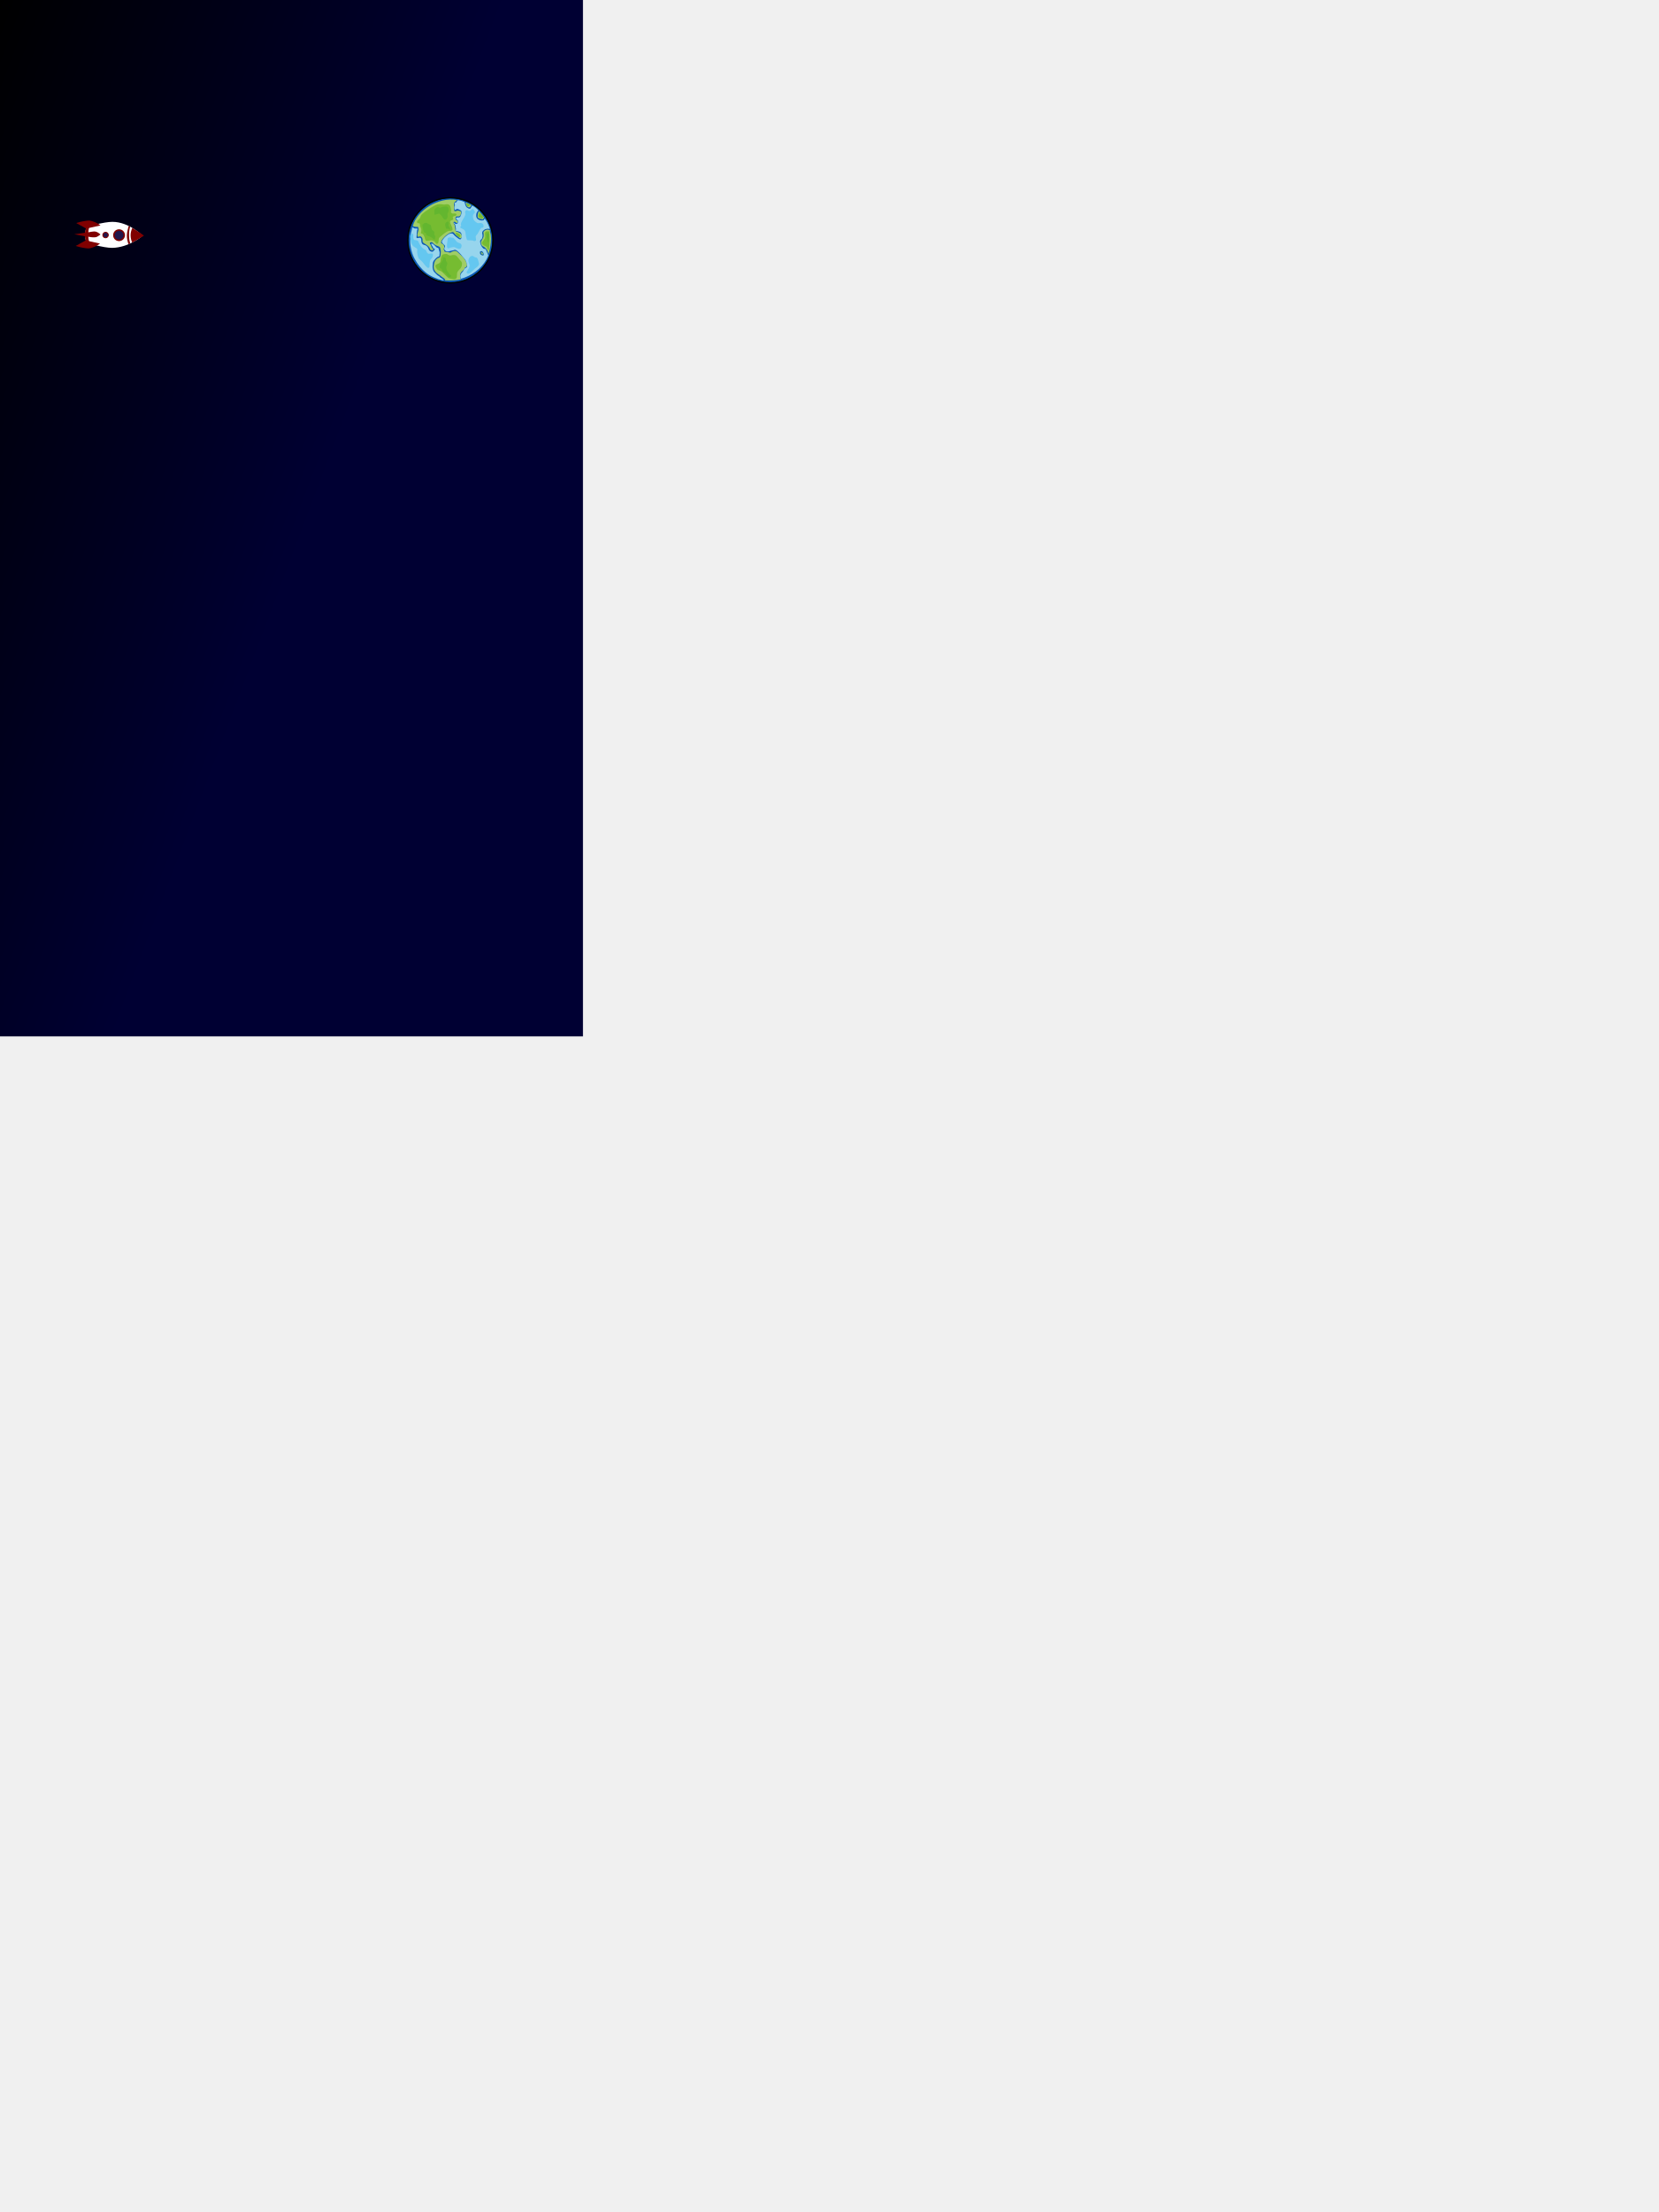
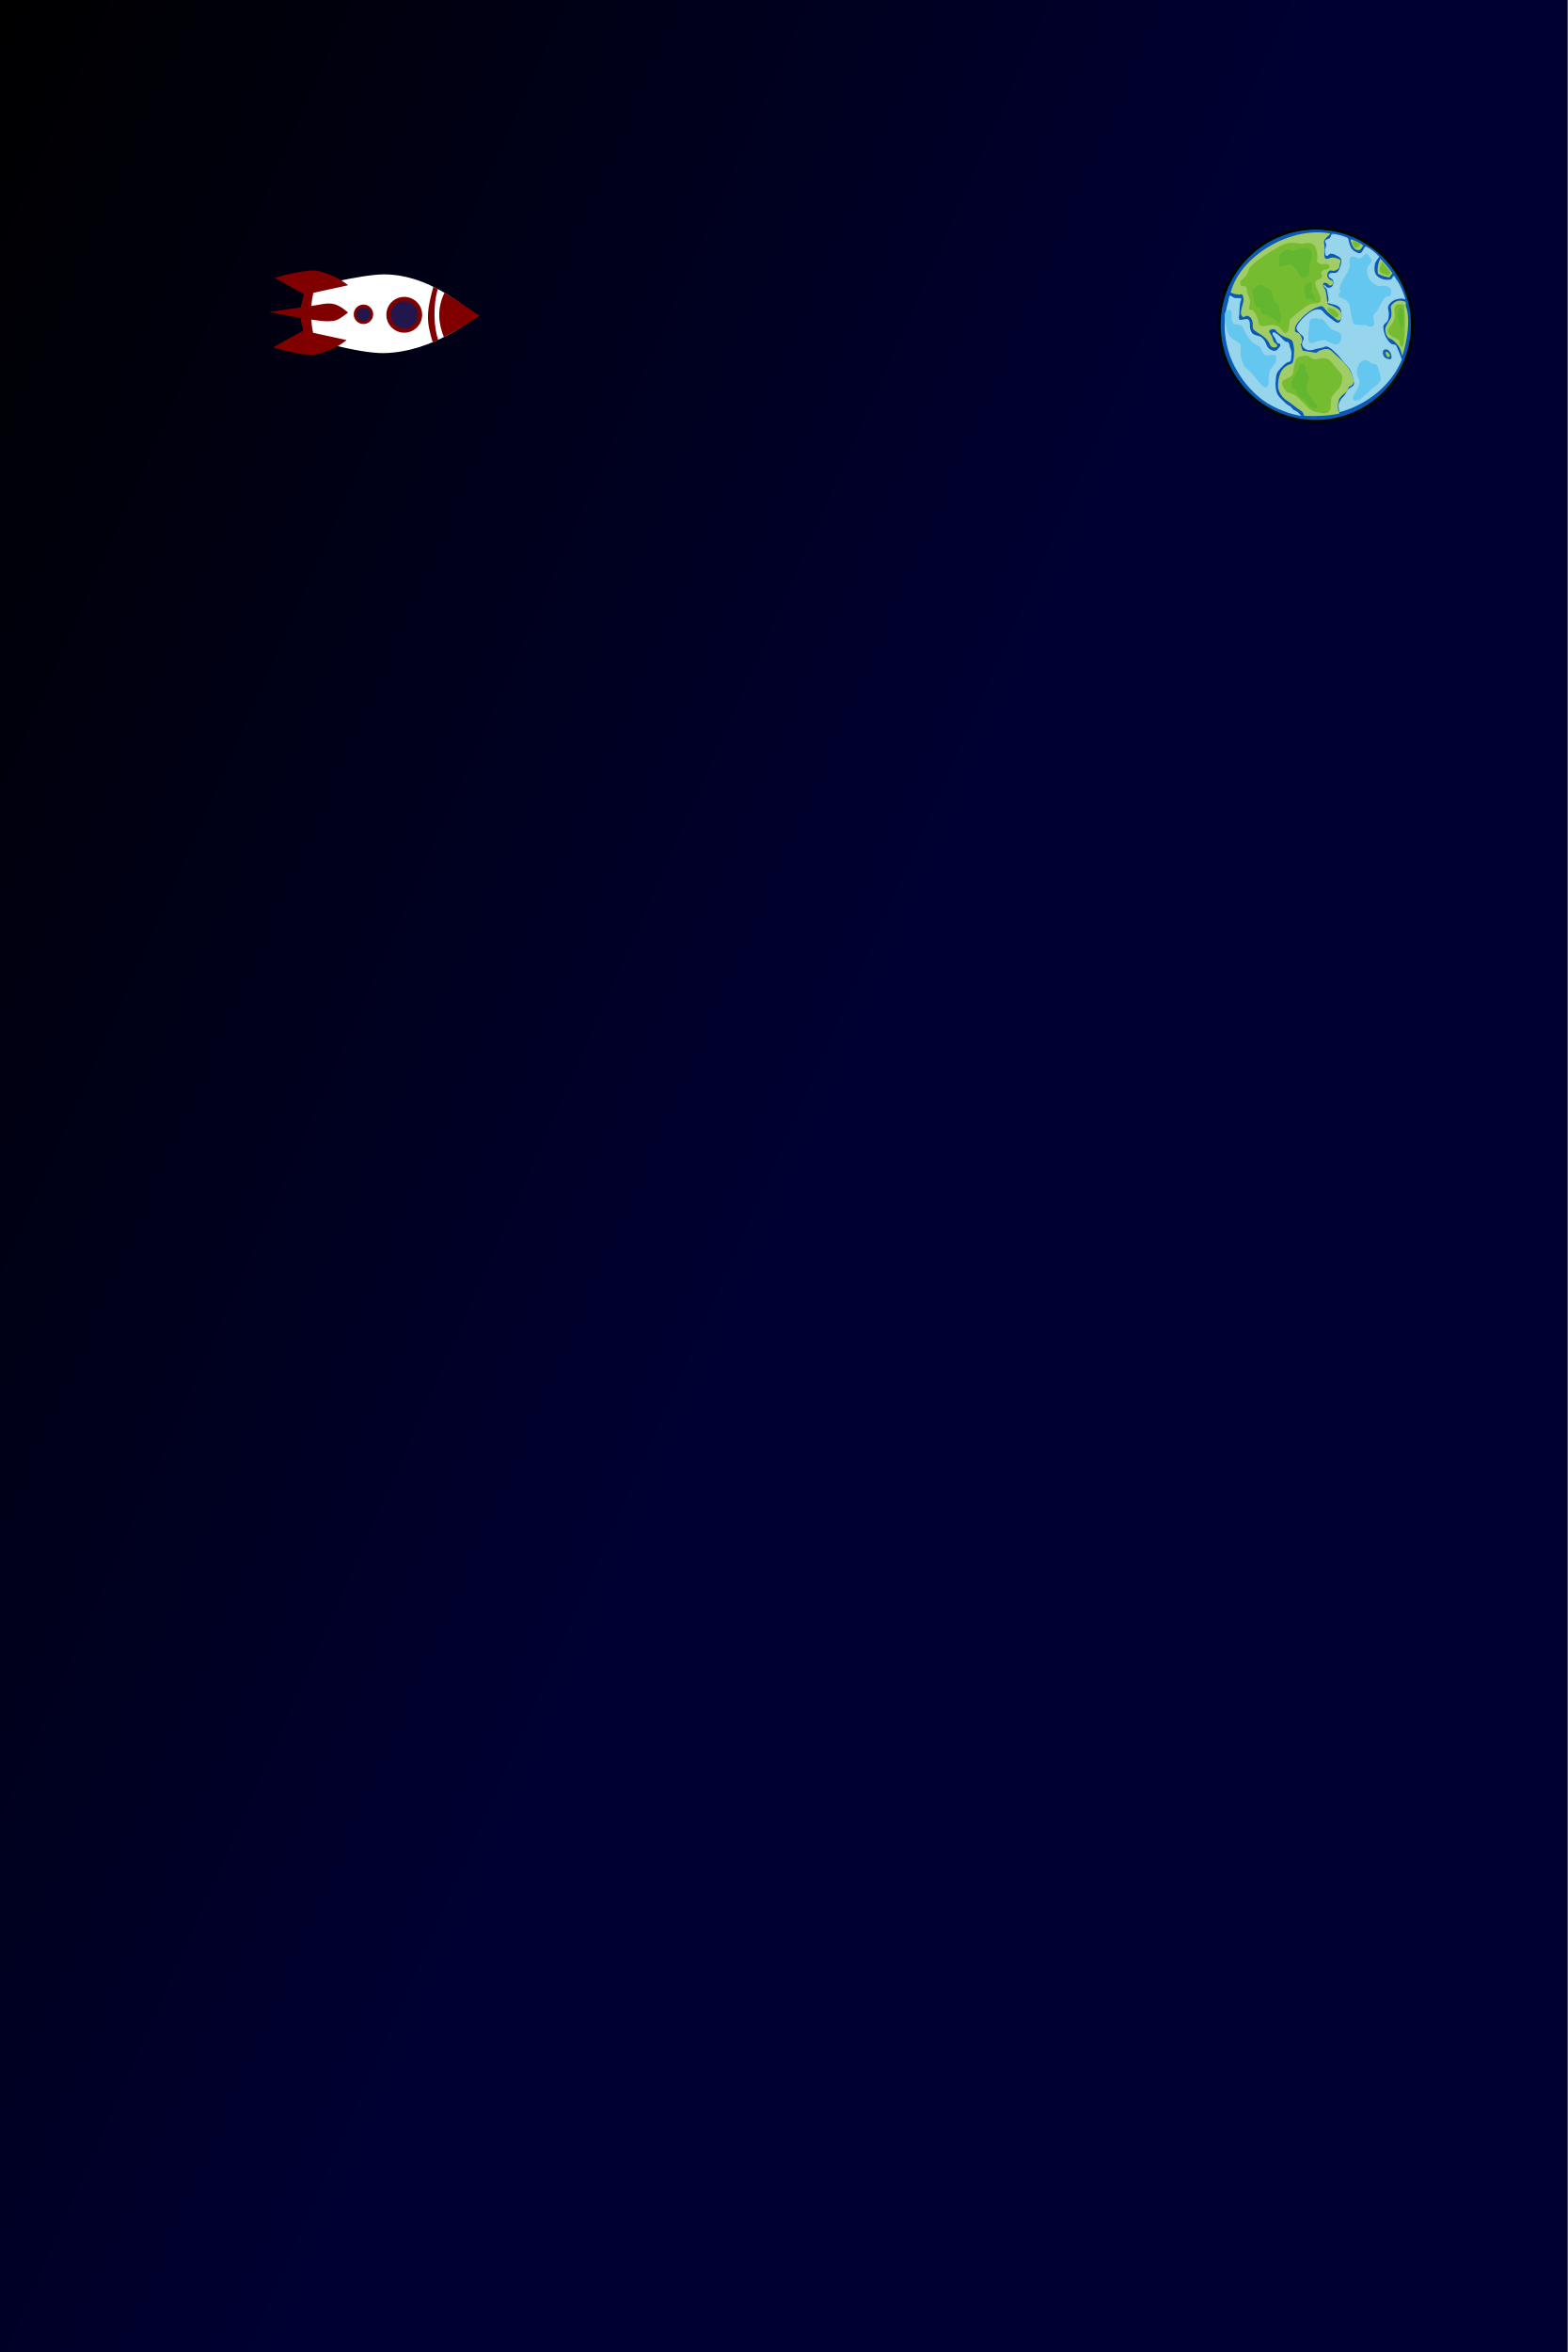
- <svg xmlns="http://www.w3.org/2000/svg" version="1.1" viewBox="0 0 1024 1366" preserveAspectRatio="xMidYMid slice">
+ <svg xmlns="http://www.w3.org/2000/svg" version="1.1" viewBox="0 0 320 480" preserveAspectRatio="xMidYMid slice">
  <style media="screen">
        body{
        margin: 0;
        }

        .luna{
        fill: #90A4AE;
        }
        .planeta{
        fill: #000033;
        }
        .ciluetas{
        fill: none;
        stroke: #90A4AE;
        stroke-width: 4;
        opacity:.3;
        }
        .nave{
-         transform: scale(0.3) translate(300px,450px) rotate(90deg);
+         transform: scale(0.3) translate(330px,180px) rotate(90deg);
        }
        .tierra{
-         transform: scale(0.2) translate(1250px,600px);
+         transform: scale(0.15) translate(1650px,300px);
        }

-         @media screen and (max-width: 500px){
-         .tierra{
-         transform: scale(0.2) translate(1250px,350px);
-         }
-             .nave{
-             transform: scale(0.3) translate(300px,270px) rotate(90deg);
-             }
-         }

-         @media screen and (max-width: 330px){
-         .tierra{
-         transform: scale(0.2) translate(1250px,370px);
-         }
-         .nave{
-         transform: scale(0.3) translate(300px,290px) rotate(90deg);
-         }
-         }
+ 
    </style>
  <defs>
    <linearGradient id="grad1" x1="0%" y1="0%" x2="60%" y2="40%">
      <stop offset="0%" style="stop-color:rgb(0,0,0); stop-opacity:1" />
      <stop offset="100%" style="stop-color:rgb(0,0,51); stop-opacity:1" />
    </linearGradient>
  </defs>
-   <rect class="principal" width="360" height="640" fill="url(#grad1)" />
+   <rect class="principal" width="320" height="480" fill="url(#grad1)" />
  <g class="nave">
    <defs>
      <linearGradient id="grad2" x1="0%" y1="65%" x2="0%" y2="100%">
        <stop offset="0%" style="stop-color:blue; stop-opacity:1" />
        <stop offset="50%" style="stop-color:yellow; stop-opacity:1" />
        <stop offset="100%" style="stop-color:orange; stop-opacity:1" />
      </linearGradient>
    </defs>
    <ellipse cx="32.5" cy="100" rx="15" ry="20" stroke="red" stroke-width="3" fill="url(#grad2)">
      <animate attributeName="ry" values="20;70;20" begin="0" dur="5s" repeatCount="indefinite" />
    </ellipse>
    <path d="m60.21 68.94 c0.268 17.693-10.503 52.991-10.503 52.991s-11.757 3.51-16.409 3.51c-4.743-1e-5 -17.012-3.877-17.012-3.877s-9.632-36.475-9.632-52.892c0-34.31 28.518-62.124 28.518-62.124 1.033 0.148 24.529 28.855 25.037 62.392z" fill="#fff" />
    <circle cx="34.14" cy="54.94" r="10.68" fill="#22174c" stroke="#800000" stroke-width="3" />
    <circle cx="33.81" cy="82.7" r="5.616" fill="#22174c" stroke="#800000" stroke-width="2" />
    <path d="m49.33 27.96 c-9.056 3.68-19.141 4.941-30.224-0.41 5.11-8.459 10.537-15.967 15.81-23.938 5.097 7.999 10.189 16 14.414 24.347z" fill="#800000" />
    <path d="m16.58 32.11 c11.971 3.506 26.668 2.589 34.634-0.268l1.614 3.749c-6.258 1.885-12.336 3.521-18.934 3.196-6.382-0.314-12.059-1.837-18.87-3.654z" fill="#800000" />
    <path d="m14.82 115.67 c13.478 3.806 23.341 3.462 36.819 0.134l-1.934 6.13c-12.019 4.411-19.099 5.301-33.421-0.367z" fill="#800000" />
    <path d="m20.47 122.64 -6.438-29.538s-2.529 3.323-3.598 5.112c-1.158 1.939-2.143 3.982-3.03 6.059-0.737 1.726-1.356 3.504-1.893 5.302-0.614 2.053-1.355 4.111-1.515 6.248-0.212 2.844 0.36 5.697 0.757 8.521 0.51 3.628 1.232 7.229 2.083 10.793 0.641 2.682 2.272 7.953 2.272 7.953z" fill="#800000" />
    <path d="m44.92 123.7 6.438-29.538s2.529 3.323 3.598 5.112c1.158 1.939 2.143 3.982 3.03 6.059 0.737 1.726 1.356 3.504 1.893 5.302 0.614 2.053 1.355 4.111 1.515 6.248 0.212 2.844-0.36 5.697-0.757 8.521-0.51 3.628-1.232 7.229-2.083 10.793-0.641 2.682-2.272 7.953-2.272 7.953z" fill="#800000" />
    <path d="m32.22 147.13 s4.76-23.372 6.025-35.213c0.218-2.043 0.393-4.108 0.268-6.159-0.099-1.626-0.21-3.303-0.803-4.82-1.127-2.882-5.088-7.766-5.088-7.766s-2.489 2.92-3.481 4.552c-0.871 1.433-1.675 2.942-2.142 4.552-0.401 1.382-0.548 2.845-0.536 4.284 0.028 3.156 0.894 6.248 1.339 9.372 1.479 10.398 4.418 31.196 4.418 31.196z" fill="#800000" />
  </g>
  <g class="tierra">
    <circle cx="140.6" cy="142.26" r="128.24" fill="#0b59b6" stroke="#0b59b6" stroke-width="4" />
    <circle cx="140.6" cy="141.88" r="131.45" fill="none" stroke="#000600" stroke-width="4" />
    <g>
      <path d="m24.775 97.84c12.567-48.44 79.357-90.062 134.96-80.265 2.343 0.413-3.292 3.67-4.756 5.648-1.194 1.613-2.809 3.101-3.27 5.054-0.412 1.747 0.421 3.565 0.595 5.351 0.115 1.188 0.264 2.375 0.297 3.567 0.099 3.567-0.9 7.185-0.297 10.702 0.233 1.36 0.293 3.171 1.486 3.865 2.859 1.662 6.506-1.627 9.81-1.486 2.545 0.108 5.074 0.82 7.432 1.784 1.07 0.437 2.476 0.74 2.973 1.784 0.903 1.898-0.488 4.18-0.892 6.243-0.314 1.604-0.202 3.454-1.189 4.756-1.447 1.91-3.926 2.952-6.243 3.567-2.107 0.56-4.686-1.146-6.54 0-1.885 1.165-2.922 3.73-2.973 5.946-0.044 1.951 1.065 3.907 2.378 5.351 1.224 1.345 3.838 1.105 4.756 2.675 0.8 1.369 0.955 3.491 0 4.756-0.869 1.152-2.765 1.551-4.162 1.189-0.95-0.246-1.266-1.535-2.081-2.081-1.07-0.717-2.289-1.324-3.567-1.486-0.695-0.088-1.565-0.177-2.081 0.297-0.974 0.894-1.077 2.555-0.892 3.865 0.285 2.02 2.261 3.439 2.973 5.351 0.847 2.277 1.067 4.742 1.486 7.135 0.484 2.761 0.864 5.54 1.189 8.324 0.127 1.087-0.328 2.372 0.297 3.27 1.442 2.074 4.578 2.141 6.837 3.27 2.3 1.149 4.732 2.092 6.837 3.567 1.321 0.926 2.65 1.943 3.567 3.27 1.214 1.756 2.183 3.82 2.378 5.946 0.139 1.51-0.048 3.2-0.892 4.459-0.795 1.187-2.138 2.378-3.567 2.378-2.501 0-4.236-2.669-6.243-4.162-2.993-2.227-5.937-4.544-8.621-7.135-1.717-1.657-3.119-3.615-4.756-5.351-0.769-0.816-1.304-2.057-2.378-2.378-2.811-0.841-5.867 0.77-8.621 1.784-3.288 1.211-6.327 3.072-9.216 5.054-3.421 2.347-6.601 5.071-9.513 8.027-2.965 3.01-5.785 6.228-8.027 9.81-0.753 1.203-1.516 2.471-1.784 3.865-0.356 1.851-0.717 4.059 0.297 5.648 1.026 1.607 3.648 1.388 5.054 2.675 1.479 1.355 2.622 3.155 3.27 5.054 0.77 2.259 1.088 4.8 0.595 7.135-0.257 1.215-2.508 2.262-1.784 3.27 1.607 2.235 1.684 7.757 3.567 8.027 4.13 0.59 11.14 1.923 16.945 2.675 1.804 0.234 3.041-2.071 4.756-2.675 3.979-1.402 8.391-3.1 12.486-2.081 4.116 1.024 6.861 5 10.107 7.729 2.684 2.256 5.288 4.618 7.729 7.135 3.473 3.58 7.038 7.151 9.81 11.297 2.094 3.131 3.889 6.525 5.054 10.107 0.932 2.866 2.14 5.976 1.486 8.918-0.417 1.878-1.708 3.633-3.27 4.756-0.586 0.421-1.518 0.144-2.081 0.595-1.939 1.552-2.025 4.594-3.567 6.54-1.569 1.98-3.889 3.241-5.648 5.054-1.714 1.766-3.758 3.398-4.756 5.648-1.785 4.022-1.864 8.681-1.784 13.08 0.042 2.313 3.458 6.385 1.189 6.837-15.682 3.129-30.869 3.634-46.375 2.973-1.817-0.077-1.472-3.393-2.675-4.756-1.876-2.124-4.568-3.356-6.837-5.054-3.285-2.458-6.54-4.955-9.81-7.432s-7.076-4.373-9.81-7.432c-2.843-3.18-5.41-6.886-6.54-10.999-1.234-4.491-0.813-9.386 0-13.972 0.755-4.26 2.091-8.568 4.459-12.188 1.726-2.639 4.286-4.686 6.837-6.54 2.367-1.72 6.468-1.521 7.729-4.162 2.007-4.203 1.634-9.466 2.081-13.972 0.454-4.574-0.57-9.241-1.784-13.675-0.199-0.728-0.374-1.532-0.892-2.081-3.192-3.385-8.482-3.872-12.486-6.243-2.696-1.597-5.368-3.291-7.729-5.351-1.216-1.06-1.818-2.866-3.27-3.567-1.252-0.605-2.813-0.638-4.162-0.297-1.253 0.317-2.904 0.842-3.27 2.081-0.741 2.509 2.255 4.723 3.27 7.135 1.071 2.544 1.607 5.331 2.973 7.729 1.187 2.084 4.906 3.291 4.459 5.648-0.256 1.353-2.197 1.951-3.567 2.081-1.778 0.168-3.701-0.617-5.054-1.784-1.444-1.245-1.641-3.453-2.675-5.054-1.227-1.898-2.567-3.751-4.162-5.351-2.043-2.05-4.464-3.695-6.837-5.351-2.007-1.4-4.296-2.381-6.243-3.865-1.506-1.148-3.325-2.167-4.162-3.865-1.408-2.857-0.049-6.442-0.892-9.513-0.552-2.009-1.255-4.125-2.675-5.648-1.24-1.331-2.954-2.433-4.756-2.675-2.025-0.272-4.357 2.771-5.946 1.486-6.785-5.486 2.636-17.611 0.892-26.16-0.328-1.607-0.662-3.636-2.081-4.459-1.032-0.599-2.378 0.397-3.567 0.297-3.976-0.334-9.022-1.003-11.594-2.973z" fill="#a0cd65" />
      <path d="m21.871 108.01c-1.843 7.051-3.67 14.159-4.459 21.404-0.923 8.472-1.209 17.092-0.297 25.566 1.088 10.11 3.357 20.174 6.837 29.728 3.353 9.202 8.035 17.952 13.377 26.16 5.15 7.912 11.146 15.339 17.837 21.999 5.945 5.917 12.477 11.36 19.62 15.756 9.178 5.647 19.227 9.912 29.43 13.377 5.394 1.832 16.648 3.865 16.648 3.865s-2.959-3.597-4.756-5.054c-2.073-1.68-4.834-2.4-6.837-4.162-0.953-0.838-1.432-2.127-2.378-2.973-1.66-1.484-3.883-2.209-5.648-3.567-1.5-1.155-2.799-2.551-4.162-3.865-1.816-1.75-3.726-3.422-5.351-5.351-1.328-1.577-2.721-3.173-3.567-5.054-1.42-3.156-2.041-6.663-2.378-10.107-0.271-2.763 0.026-5.561 0.297-8.324 0.304-3.097 0.288-6.344 1.486-9.216 1.229-2.945 3.502-5.368 5.648-7.729 2.407-2.649 5.012-5.204 8.027-7.135 1.457-0.933 3.677-0.728 4.756-2.081 1.321-1.656 0.935-4.14 1.189-6.243 0.226-1.872 0.515-3.776 0.297-5.648-0.286-2.461-1.282-4.79-2.081-7.135-0.789-2.317-0.733-5.348-2.675-6.837-0.712-0.546-1.857 0.07-2.675-0.297-3.649-1.637-5.829-5.486-8.918-8.027-1.531-1.259-2.981-2.686-4.756-3.567-1.292-0.642-3.186-2.251-4.162-1.189-2.08 2.263 2.007 5.819 3.27 8.621 0.874 1.94 1.476 4.137 2.973 5.648 1.03 1.039 3.423 0.686 3.865 2.081 0.602 1.901-1.389 3.827-2.675 5.351-1.189 1.409-2.633 3.022-4.459 3.27-3.046 0.414-6.296-1.259-8.621-3.27-3.087-2.67-3.488-7.444-5.946-10.702-1.435-1.902-3.027-3.801-5.054-5.054-2.132-1.318-4.846-1.355-7.135-2.378-1.459-0.652-3.05-1.23-4.162-2.378-1.326-1.369-2.021-3.264-2.675-5.054-1.602-4.381 0.659-10.748-2.973-13.675-1.929-1.555-4.955 0-7.432 0-1.486 0-3.385 1.027-4.459 0-1.578-1.508-0.327-4.358-0.297-6.54 0.074-5.464 0.426-10.939 1.189-16.35 0.269-1.905 2.3-4.077 1.189-5.648-0.866-1.224-2.971-0.413-4.459-0.595-1.781-0.218-3.672 0.039-5.351-0.595-1.132-0.427-1.872-1.579-2.973-2.081-0.743-0.339-1.665-0.993-2.378-0.595-1.723 0.964-1.284 3.738-1.784 5.648z" fill="#97d5ed" />
      <path d="m184.53 257.08c32.944-12.228 60.94-37.197 73.152-68.107-2.353-6.507-4.544-11.68-7.567-18.498-1.044-2.355-5.086-1.397-7.147-2.943-2.872-2.153-5.011-5.255-6.727-8.408-1.694-3.114-2.795-6.59-3.363-10.09-0.337-2.075-0.735-4.337 0-6.306 0.972-2.606 4.253-3.803 5.465-6.306 1.306-2.696 1.515-5.838 1.682-8.829 0.204-3.649-2.007-7.468-0.841-10.931 1.077-3.198 3.848-5.806 6.727-7.567 3.335-2.039 7.457-2.61 11.351-2.943 1.681-0.144 5.504 2.044 5.045 0.42-2.093-7.402-4.751-13.435-7.988-19.759-2.037-3.98-4.385-6.649-7.147-11.351-2.166-0.243-2.515 4.075-4.625 4.625-6.482 1.69-14.948-0.406-19.339-5.465-3.43-3.951-3.174-10.434-2.102-15.555 0.773-3.693 5.886-9.669 5.886-9.669-5.537-6.104-10.196-9.845-17.657-13.874-2.182-1.178-3.388 3.621-5.045 5.465-0.996 1.108-1.508 2.962-2.943 3.363-2.689 0.753-5.601-1.073-7.988-2.522-1.863-1.131-3.487-2.765-4.625-4.625-2.381-3.895-4.204-13.033-4.204-13.033-6.252-3.442-16.133-5.961-21.441-5.886-2.139 0.03-1.842 3.961-3.363 5.465-1.743 1.724-5.348 1.528-6.306 3.784-0.731 1.721 1.234 3.596 1.261 5.465 0.042 2.858-1.832 5.554-1.682 8.408 0.124 2.346-0.073 5.84 2.102 6.727 1.916 0.781 3.405-2.751 5.465-2.943 3.221-0.3 6.412 1.388 9.249 2.943 1.92 1.052 4.203 2.183 5.045 4.204 1.244 2.987 0.099 6.574-0.841 9.669-0.929 3.061-2.073 6.479-4.625 8.408-2.983 2.255-8.752-0.516-10.931 2.522-0.821 1.145-0.28 2.982 0.42 4.204 0.948 1.653 3.611 1.749 4.625 3.363 0.833 1.327 1.009 3.067 0.841 4.625-0.195 1.811-0.71 3.869-2.102 5.045-1.428 1.206-3.62 1.564-5.465 1.261-2.111-0.346-4.024-4.944-5.465-3.363-1.417 1.553 2.893 3.141 3.784 5.045 1.036 2.217 1.29 4.731 1.682 7.147 0.496 3.056 1.415 6.207 0.841 9.249-0.174 0.924-2.147 2.208-1.261 2.522 5.901 2.096 12.407 2.02 16.396 6.306 2.295 2.466 2.655 6.313 2.943 9.669 0.193 2.251 0.038 4.645-0.841 6.727-0.698 1.653-1.61 3.819-3.363 4.204-3.367 0.739-6.346-2.767-9.249-4.625-3.023-1.935-5.696-4.376-8.408-6.727-2.323-2.013-3.841-5.248-6.727-6.306-2.635-0.966-5.736-0.437-8.408 0.42-4.441 1.426-8.178 4.594-11.772 7.567-2.979 2.464-5.768 5.243-7.988 8.408-1.979 2.822-4.863 5.81-4.625 9.249 0.188 2.714 2.927 4.6 4.625 6.727 1.547 1.937 4.384 3.076 5.045 5.465 0.916 3.311-2.966 6.765-2.102 10.09 0.7 2.692 3.003 5.013 5.465 6.306 2.247 1.18 5.037 1.031 7.567 0.841 2.169-0.163 4.192-1.17 6.306-1.682 3.206-0.775 6.489-1.229 9.669-2.102 1.282-0.352 2.469-1.459 3.784-1.261 5.96 0.896 10.289 6.419 14.714 10.51 3.36 3.106 5.912 6.985 8.829 10.51 3.111 3.761 6.897 7.074 9.249 11.351 2.135 3.883 3.373 8.259 4.204 12.612 0.474 2.482 1.476 5.272 0.42 7.567-1.254 2.724-5.133 3.243-7.147 5.465-2.324 2.565-3.376 6.069-5.465 8.829-1.377 1.819-3.374 3.137-4.625 5.045-1.513 2.309-2.959 4.837-3.363 7.567-0.496 3.353 1.261 10.09 1.261 10.09s7.908-2.349 11.772-3.784z" fill="#97d5ed" />
    </g>
    <g>
      <path d="m263.05 116.44c9.098 22.556-3.66 67.482-5.054 67.482 0 0-1.448-6.753-2.973-9.81-1.424-2.856-3.442-5.424-5.648-7.729-1.755-1.833-3.842-3.337-5.946-4.756-1.508-1.018-3.604-1.268-4.756-2.675-2.442-2.982-3.583-7.145-3.567-10.999 8e-3 -1.88 0.998-3.643 1.784-5.351 0.966-2.1 2.497-3.897 3.567-5.946 1.007-1.926 2.219-3.821 2.675-5.946 0.665-3.1 0.242-6.351 0-9.513-0.099-1.3-0.911-2.6-0.595-3.865 0.482-1.923 2.058-3.472 3.567-4.756 1.789-1.522 3.95-2.756 6.243-3.27 2.323-0.52 4.819-0.255 7.135 0.297 1.165 0.278 2.594 0.498 3.27 1.486 1.008 1.475-0.371 3.694 0.297 5.351z" fill="#a0cd65" />
      <path d="m225.19 72.46c5.993 2.804 8.247 3.927 15.555 5.045 1.565-2.573 1.936-3.445 4.204-5.465-3.98-6.285-10.333-13.371-16.396-20.18-2.735 4.473-4.884 13.609-3.363 20.6z" fill="#a0cd65" />
      <path d="m188.35 25.65c6.756 1.936 12.079 5.12 16.685 8.103-1.173 2.477-2.495 5.253-4.945 6.338-1.314 0.582-2.96 0.202-4.298-0.321-1.561-0.61-2.904-1.808-3.94-3.126-1.261-1.604-1.96-3.609-2.566-5.558-0.546-1.756-2.405-4.331-0.935-5.436z" fill="#a0cd65" />
    </g>
    <path d="m243.13 182.25c0.386 2.553 2.086 7.432-3.344 6.466-4.761-1.561-6.001-1.76-7.729-6.466-1.067-6.194 1.372-7.229 5.871-6.763 2.505 1.324 4.503 4.153 5.202 6.763z" fill="#1263a7" />
    <path d="m241.35 183.74c0.122 1.065-0.633 2.197-2.453 2.081-1.259-0.08-3.482-4.355-3.344-5.797 0.156-1.634 1.722-1.391 2.23-1.04 1.79 1.237 3.343 2.787 3.567 4.756z" fill="#a0cd65" />
    <g>
      <path d="m223.73 123.17c4.083-5.972 6.526-13.108 11.351-18.498 0.533-0.595 1.126-1.244 1.892-1.471 0.809-0.24 1.702 0.406 2.522 0.21 1.04-0.248 2.101-0.819 2.733-1.682 0.853-1.165 1.087-2.76 1.051-4.204-0.043-1.684-0.56-3.418-1.471-4.835-0.859-1.336-2.108-2.541-3.574-3.153-2.852-1.191-6.161-0.525-9.249-0.631-1.331-0.045-2.71 0.352-3.994 0-2.121-0.581-3.939-2.015-5.676-3.363-2.348-1.823-4.755-3.771-6.306-6.306-1.307-2.136-1.922-4.674-2.312-7.147-0.382-2.422-0.584-4.975 0-7.357 0.433-1.766 1.472-3.351 2.522-4.835 0.831-1.173 2.416-1.816 2.943-3.153 0.385-0.978 0.261-2.135 0-3.153-0.398-1.549-1.424-2.874-2.312-4.204-0.748-1.119-1.409-2.396-2.522-3.153-0.788-0.536-1.791-0.987-2.733-0.841-1.095 0.169-1.882 1.182-2.733 1.892-1.217 1.016-1.978 2.592-3.363 3.363-1.069 0.596-2.352 0.919-3.574 0.841-2.39-0.153-4.343-2.291-6.727-2.522-1.273-0.124-2.71-0.064-3.784 0.631-0.849 0.549-1.334 1.574-1.682 2.522-0.631 1.722-0.82 3.641-0.631 5.465 0.091 0.882 0.764 1.639 0.841 2.522 0.122 1.412-0.219 2.848-0.631 4.204-0.764 2.52-2.151 4.81-3.363 7.147-2.414 4.652-5.643 8.877-7.778 13.663-0.903 2.023-1.869 4.103-2.102 6.306-0.134 1.262-0.014 2.591 0.42 3.784 0.173 0.475 0.855 0.756 0.841 1.261-0.029 1.051-1.377 1.606-1.892 2.522-0.555 0.987-1.456 2.038-1.261 3.153 0.145 0.831 1.012 1.379 1.682 1.892 1.119 0.858 2.497 1.314 3.784 1.892 1.033 0.464 2.202 0.647 3.153 1.261 2.289 1.48 4.538 3.307 5.886 5.676 1.21 2.127 1.213 4.745 1.682 7.147 0.611 3.132 0.821 6.335 1.471 9.459 0.62 2.978 1.198 5.998 2.312 8.829 0.379 0.963 0.628 2.134 1.471 2.733 1.446 1.028 3.491 0.655 5.255 0.841 2.721 0.287 5.463 0.35 8.198 0.42 0.771 0.02 1.554-0.141 2.312 0 1.919 0.356 3.534 1.82 5.465 2.102 0.904 0.132 1.859 0.058 2.733-0.21 1.08-0.332 2.32-0.739 2.943-1.682 0.662-1 0.402-2.374 0.42-3.574 0.049-3.235-1.738-6.561-0.841-9.669 0.708-2.45 3.185-3.99 4.625-6.096z" fill="#64c7f0" />
      <path d="m154.821 139.75c1.815 2.195 3.469 4.543 5.5 6.54 0.728 0.716 1.5 1.411 2.378 1.932 1.796 1.066 3.889 1.528 5.797 2.378 1.356 0.604 2.909 0.94 4.013 1.932 1.258 1.13 2.278 2.667 2.675 4.311 0.432 1.788 0.07 3.734-0.446 5.5-0.504 1.723-1.183 3.566-2.527 4.756-1.033 0.915-2.489 1.374-3.865 1.486-1.462 0.12-2.903-0.477-4.311-0.892-2.242-0.66-4.385-1.622-6.54-2.527-1.656-0.696-3.139-1.901-4.905-2.23-1.659-0.309-3.381 0.074-5.054 0.297-2.158 0.288-4.313 0.691-6.391 1.338-1.59 0.495-2.975 1.604-4.608 1.932-1.263 0.254-2.696 0.542-3.865 0-0.765-0.355-1.282-1.166-1.635-1.932-0.777-1.687-0.793-3.645-0.892-5.5-0.145-2.725 0.167-5.46 0.446-8.175 0.169-1.645 0.483-3.272 0.743-4.905 0.142-0.893 0.371-1.774 0.446-2.675 0.11-1.333-0.151-2.684 0-4.013 0.15-1.314 0.068-2.831 0.892-3.865 1.133-1.421 3.128-1.997 4.905-2.378 1.696-0.364 3.494-0.154 5.202 0.149 0.926 0.164 1.748 0.741 2.675 0.892 1.125 0.183 2.345-0.382 3.419 0 1.626 0.578 2.794 2.049 4.013 3.27 0.722 0.723 1.282 1.591 1.932 2.378z" fill="#64c7f0" />
      <path d="m209.82 235.68c2.231-2.026 4.25-4.284 6.54-6.243 1.612-1.378 3.399-2.538 5.054-3.865 1.262-1.012 2.608-1.943 3.716-3.121 1.141-1.213 2.213-2.532 2.973-4.013 0.593-1.157 1.154-2.416 1.189-3.716 0.032-1.177-0.59-2.28-0.892-3.419-0.684-2.579-1.248-5.194-2.081-7.729-0.681-2.072-1.116-4.316-2.378-6.094-0.529-0.745-1.271-1.361-2.081-1.784-1.407-0.733-3.122-0.633-4.608-1.189-0.934-0.349-1.802-0.856-2.675-1.338-1.674-0.924-3.029-2.604-4.905-2.973-1.87-0.368-3.915 0.098-5.648 0.892-1.534 0.703-2.815 1.949-3.865 3.27-1.351 1.7-2.33 3.723-2.973 5.797-0.577 1.861-0.765 3.849-0.743 5.797 0.019 1.654 0.302 3.311 0.743 4.905 0.557 2.013 1.946 3.754 2.378 5.797 0.369 1.746 0.432 3.589 0.149 5.351-0.394 2.445-1.481 4.741-2.527 6.986-0.919 1.972-2.218 3.744-3.27 5.648-1.029 1.862-2.626 3.549-2.973 5.648-0.156 0.94-0.046 2.008 0.446 2.824 0.511 0.849 1.421 1.528 2.378 1.784 1.591 0.426 3.356-0.035 4.905-0.595 1.719-0.621 3.145-1.877 4.608-2.973 2.306-1.726 4.408-3.712 6.54-5.648z" fill="#64c7f0" />
      <path d="m46.03 154.67c1.24 2.089 2.499 4.181 3.994 6.096 1.525 1.954 3.115 3.909 5.045 5.465 2.152 1.735 4.838 2.684 7.147 4.204 1.089 0.717 2.349 1.286 3.153 2.312 0.794 1.014 0.9 2.419 1.471 3.574 0.863 1.745 1.596 3.639 2.943 5.045 0.807 0.842 1.817 1.59 2.943 1.892 2.846 0.763 5.886-0.57 8.829-0.42 1.415 0.072 3.17-0.338 4.204 0.631 1.204 1.128 1.117 3.187 1.051 4.835-0.097 2.414-0.987 4.793-2.102 6.937-1.52 2.922-4.634 4.826-6.096 7.778-0.739 1.492-0.939 3.201-1.261 4.835-0.506 2.567-0.875 5.167-1.051 7.778-0.16 2.377 0.574 4.835 0 7.147-0.325 1.308-0.853 2.714-1.892 3.574-0.734 0.608-1.788 0.964-2.733 0.841-1.311-0.171-2.345-1.26-3.363-2.102-3.018-2.496-5.455-5.63-7.988-8.618-1.776-2.095-3.253-4.434-5.045-6.516-1.39-1.615-2.904-3.121-4.414-4.625-2.529-2.518-5.804-4.384-7.778-7.357-1.986-2.993-2.861-6.618-3.784-10.09-0.675-2.538-1.082-5.157-1.261-7.778-0.196-2.867 0.045-5.75 0.21-8.618 0.044-0.773 0.501-1.595 0.21-2.312-0.729-1.796-2.882-2.597-4.414-3.784-2.905-2.249-6.564-3.591-9.039-6.306-2.389-2.621-4.052-5.914-5.255-9.249-1.087-3.012-1.104-6.309-1.682-9.459-0.476-2.595-1.27-5.147-1.471-7.778-0.155-2.027-0.358-4.144 0.21-6.096 0.386-1.327 1.028-2.704 2.102-3.574 1.206-0.976 2.905-1.828 4.414-1.471 1.157 0.273 2.051 1.431 2.522 2.522 0.918 2.124 0.06 4.628 0.21 6.937 0.137 2.108-0.154 4.345 0.631 6.306 0.593 1.484 1.544 3.011 2.943 3.784 1.233 0.681 2.84 0.069 4.204 0.42 2.584 0.666 5.494 1.244 7.357 3.153 1.054 1.08 1.044 2.836 1.682 4.204 0.94 2.017 2.017 3.972 3.153 5.886z" fill="#64c7f0" />
    </g>
    <g>
      <path d="m165.224 196.88c2.188 2.709 4.449 5.359 6.689 8.027 1.085 1.292 2.426 2.404 3.27 3.865 0.659 1.14 1.111 2.419 1.338 3.716 0.187 1.074 0.097 2.184 0 3.27-0.174 1.955-0.449 3.925-1.04 5.797-0.674 2.135-1.588 4.228-2.824 6.094-1.182 1.784-2.889 3.157-4.311 4.756-1.353 1.523-2.816 2.96-4.013 4.608-0.849 1.169-1.728 2.361-2.23 3.716-0.716 1.933-0.839 4.043-1.04 6.094-0.18 1.825 0.052 3.677-0.149 5.5-0.199 1.806-0.268 3.706-1.04 5.351-0.598 1.275-1.537 2.441-2.675 3.27-0.989 0.72-2.212 1.132-3.419 1.338-1.417 0.242-2.882 0.014-4.311-0.149-2.056-0.235-4.077-0.725-6.094-1.189-2.448-0.563-4.997-0.893-7.283-1.932-2.014-0.916-3.801-2.298-5.5-3.716-2.394-1.998-4.348-4.471-6.54-6.689-2.414-2.441-4.68-5.045-7.283-7.283-1.773-1.525-3.61-3.016-5.648-4.162-1.821-1.024-3.851-1.619-5.797-2.378-1.329-0.519-2.826-0.696-4.013-1.486-0.846-0.563-1.456-1.428-2.081-2.23-1.123-1.442-2.122-2.99-2.973-4.608-0.599-1.14-1.286-2.295-1.486-3.567-0.185-1.179-0.205-2.485 0.297-3.567 0.501-1.081 1.556-1.837 2.527-2.527 1.301-0.924 2.878-1.377 4.311-2.081 1.293-0.635 2.673-1.123 3.865-1.932 1.045-0.71 2.116-1.481 2.824-2.527 0.65-0.961 0.912-2.144 1.189-3.27 0.443-1.796 0.427-3.677 0.743-5.5 0.407-2.346 0.853-4.691 1.486-6.986 0.571-2.069 0.915-4.292 2.081-6.094 0.552-0.853 1.361-1.553 2.23-2.081 1.393-0.846 3.018-1.277 4.608-1.635 1.895-0.427 3.854-0.58 5.797-0.595 1.144-9e-3 2.336-0.072 3.419 0.297 1.561 0.533 2.696 1.92 4.162 2.675 1.186 0.611 2.412 1.206 3.716 1.486 1.115 0.24 2.283 0.25 3.419 0.149 1.568-0.14 3.047-0.83 4.608-1.04 2.114-0.286 4.271-0.523 6.391-0.297 1.733 0.185 3.53 0.492 5.054 1.338 2.022 1.123 3.494 3.048 5.054 4.756 0.976 1.069 1.766 2.293 2.675 3.419z" fill="#76bc31" />
      <path d="m62.787 53.2c4.686-3.502 9.564-6.747 14.504-9.88 3.846-2.439 7.71-4.875 11.772-6.937 3.946-2.003 7.883-4.247 12.192-5.255 3.894-0.911 7.987-0.826 11.982-0.631 2.336 0.114 4.6 0.956 6.937 1.051 4.07 0.166 8.192-1.61 12.192-0.841 2.062 0.396 4.21 1.229 5.676 2.733 2.145 2.201 2.953 5.449 3.784 8.408 0.763 2.72 0.923 5.587 1.051 8.408 0.096 2.101-1.216 4.459-0.21 6.306 0.391 0.718 1.397 0.848 2.102 1.261 0.975 0.571 1.841 1.434 2.943 1.682 0.891 0.2 1.819-0.214 2.733-0.21 2.461 0.011 5.239-0.623 7.357 0.631 0.87 0.514 1.714 1.512 1.682 2.522-0.049 1.499-1.487 2.739-2.733 3.574-1.567 1.05-3.817 0.554-5.465 1.471-1.343 0.748-2.976 1.666-3.363 3.153-0.408 1.565 1.578 3.01 1.471 4.625-0.087 1.314-0.712 2.683-1.682 3.574-1.486 1.365-4.059 0.896-5.676 2.102-0.842 0.629-1.56 1.525-1.892 2.522-0.465 1.396-0.287 2.971 0 4.414 0.607 3.05 2.457 5.716 3.574 8.618 1.202 3.123 3.009 6.132 3.363 9.459 0.172 1.616 0.388 3.568-0.631 4.835-1.167 1.451-3.433 1.509-5.255 1.892-1.993 0.419-4.114-0.051-6.096 0.42-1.405 0.335-2.739 0.967-3.994 1.682-6.966 3.966-13.308 9.014-19.339 14.294-2.274 1.991-4.945 3.817-6.306 6.516-0.96 1.903-0.676 4.208-1.051 6.306-0.527 2.949-0.15 6.254-1.682 8.829-0.509 0.856-1.374 1.557-2.312 1.892-0.99 0.353-2.213 0.47-3.153 0-0.94-0.47-1.23-1.706-1.892-2.522-1.407-1.736-2.554-3.808-4.414-5.045-2.583-1.718-5.746-2.594-8.829-2.943-2.168-0.245-4.35 0.371-6.516 0.631-1.476 0.177-2.935 0.482-4.414 0.631-1.187 0.12-2.399 0.42-3.574 0.21-1.205-0.215-2.538-0.568-3.363-1.471-2.092-2.291-1.742-5.968-2.943-8.829-1.31-3.121-2.433-6.46-4.625-9.039-1.071-1.26-2.423-2.427-3.994-2.943-0.732-0.241-1.781 0.559-2.312 0-1.885-1.984 0.35-5.463 0.42-8.198 0.049-1.891 0.342-3.815 0-5.676-0.677-3.686-3.176-6.853-3.994-10.51-0.399-1.783 0.411-3.838-0.42-5.465-0.543-1.062-1.612-1.902-2.733-2.312-1.316-0.482-2.992 0.703-4.204 0-0.977-0.567-1.424-1.843-1.682-2.943-0.272-1.162-0.312-2.501 0.21-3.574 0.696-1.428 2.45-2.03 3.574-3.153s2.168-2.327 3.153-3.574c0.904-1.144 1.843-2.283 2.522-3.574 0.94-1.785 1.237-3.853 2.102-5.676 0.593-1.248 1.243-2.491 2.102-3.574 1.263-1.592 2.891-2.859 4.414-4.204 2.239-1.978 4.544-3.887 6.937-5.676z" fill="#76bc31" />
      <path d="m241.24 144.21c0.83-1.044 1.883-1.901 2.675-2.973 1.03-1.394 1.982-2.87 2.675-4.459 0.64-1.466 1.131-3.022 1.338-4.608 0.276-2.113-0.061-4.262-0.149-6.391-0.069-1.686-0.478-3.376-0.297-5.054 0.138-1.279 0.359-2.625 1.04-3.716 0.632-1.012 1.587-1.89 2.675-2.378 1.548-0.695 3.358-0.566 5.054-0.595 1.193-0.02 2.608-0.412 3.567 0.297 0.644 0.476 0.808 1.433 0.892 2.23 1.96 18.697 1.454 37.464-1.338 54.848-0.141 0.881-1.433 0.402-2.081 0.149-1.012-0.396-1.746-1.405-2.23-2.378-0.783-1.575-0.044-3.66-0.892-5.202-0.676-1.23-1.963-2.032-3.121-2.824-2.287-1.563-5.11-2.207-7.432-3.716-0.915-0.595-1.766-1.299-2.527-2.081-0.788-0.81-1.646-1.633-2.081-2.675-0.443-1.061-0.618-2.282-0.446-3.419 0.196-1.293 0.985-2.432 1.635-3.567 0.301-0.525 0.664-1.013 1.04-1.486z" fill="#76bc31" />
      <path d="m229.19 71 c1.867 1.359 4.192 1.971 6.391 2.675 1.065 0.341 2.164 0.904 3.27 0.743 0.9-0.131 1.848-0.598 2.378-1.338 0.47-0.656 0.371-1.575 0.446-2.378 0.046-0.493 0-1.486 0-1.486s-7.263-8.569-10.999-12.634c-1.338 0.203-1.141 2.456-1.635 3.716-0.554 1.415-1.235 2.812-1.486 4.311-0.188 1.124-0.208 2.298 0 3.419 0.126 0.678 0.39 1.34 0.743 1.932 0.234 0.392 0.523 0.772 0.892 1.04z" fill="#76bc31" />
      <path d="m191.82 27.68c3.459 1.323 6.984 2.433 9.039 4.519 0.17 1.879-3.3 4.522-5.781 4.73-1.126 0.094-2.356-0.716-2.943-1.682-1.312-2.157-1.804-5.565-0.315-7.567z" fill="#76bc31" />
    </g>
    <path d="m253.68 136.04c0.442 1.556 1.176 3.034 1.471 4.625 0.43 2.312-0.121 4.754 0.42 7.042 0.061 0.26 0.072 0.626 0.315 0.736 0.202 0.091 0.447-0.087 0.631-0.21 0.268-0.18 0.434-0.479 0.631-0.736 0.491-0.64 1.016-1.27 1.366-1.997 0.621-1.288 1.074-2.682 1.261-4.099 0.252-1.912-0.216-3.853-0.21-5.781 8e-3 -2.455 0.288-4.903 0.315-7.357 0.019-1.717 0.402-3.51-0.105-5.15-0.321-1.04-0.968-2.016-1.787-2.733-0.672-0.588-1.533-1.284-2.417-1.156-0.933 0.135-1.601 1.093-2.102 1.892-0.601 0.958-0.723 2.149-0.946 3.258-0.243 1.21-0.383 2.445-0.42 3.679-0.041 1.333-0.057 2.688 0.21 3.994 0.225 1.097 0.827 2.083 1.156 3.153 0.085 0.276 0.131 0.563 0.21 0.841z" fill="#63b62f" />
    <path d="m170.561 125.95c2.8 4.706-0.783 7.292-4.469 5.281-3.172-1.731-6.178-4.572-7.812-7.312-3.356-5.626-0.297-6.12 4.625-3.969 3.249 1.42 6.201 3.554 7.656 6z" fill="#76bc31" />
    <g>
      <path d="m115 68.27c1.885 2.429 2.735 5.672 5 7.75 1.181 1.084 2.65 2.147 4.25 2.25 1.421 0.091 2.865-0.64 4-1.5 1.236-0.936 2.152-2.32 2.75-3.75 0.813-1.947 0.873-4.144 1-6.25 0.13-2.164-0.611-4.362-0.25-6.5 0.343-2.029 1.65-3.781 2.25-5.75 0.672-2.205 1.619-4.448 1.5-6.75-0.149-2.895-0.905-6.014-2.75-8.25-0.974-1.18-2.504-1.93-4-2.25-1.8-0.385-3.673 0.273-5.5 0.5-3.181 0.395-6.472 0.448-9.5 1.5-1.445 0.502-2.476 2.118-4 2.25-1.497 0.13-2.794-1.131-4.25-1.5-1.554-0.393-3.174-1.043-4.75-0.75-1.799 0.335-3.363 1.557-4.75 2.75-2.023 1.74-4.17 3.715-5 6.25-0.623 1.902 0.254 3.998 0.25 6-3e-3 1.835-0.208 3.665-0.25 5.5-0.019 0.833-0.571 1.893 0 2.5 0.915 0.974 2.671 0.386 4 0.25 1.89-0.193 3.667-1 5.5-1.5s3.631-1.843 5.5-1.5c1.115 0.204 1.903 1.247 2.75 2 2.292 2.037 4.37 4.327 6.25 6.75z" fill="#63b62f" />
      <path d="m135.422 90.2c0.124 2.472-0.877 5.05-0.177 7.425 0.504 1.709 2.326 2.773 3.005 4.419 0.732 1.774 1.628 3.824 1.061 5.657-0.222 0.717-0.841 1.573-1.591 1.591-0.876 0.021-1.373-1.104-1.944-1.768-0.277-0.322-0.34-0.846-0.707-1.061-2.041-1.192-5.165 0.867-7.071-0.53-1.536-1.126-1.683-3.451-2.121-5.303-0.804-3.395-2.053-7.142-0.884-10.43 0.796-2.238 2.818-4.079 4.95-5.127 1.437-0.706 3.516-1.522 4.773-0.53 1.492 1.177 0.612 3.759 0.707 5.657z" fill="#63b62f" />
      <path d="m59.375 89.52c1.204-0.76 2.587-1.322 4-1.5 1.538-0.194 3.158-2e-3 4.625 0.5 1.204 0.412 2.15 1.362 3.25 2 0.903 0.524 1.82 1.025 2.75 1.5 1.809 0.924 4.064 1.188 5.5 2.625 0.685 0.686 0.937 1.708 1.25 2.625 0.701 2.058 0.827 4.271 1.375 6.375 0.538 2.066 0.652 4.375 1.875 6.125 0.988 1.414 2.892 1.919 4.125 3.125 1.103 1.078 2.388 2.162 2.875 3.625 0.474 1.424-0.156 3-0.125 4.5 0.025 1.211-0.119 2.471 0.25 3.625 0.461 1.443 1.964 2.417 2.375 3.875 0.656 2.326 0.616 4.913 0 7.25-0.366 1.389-0.738 3.376-2.125 3.75-1.118 0.302-2.043-1.099-3-1.75-1.841-1.251-3.378-2.921-5.25-4.125-2.367-1.522-4.925-2.741-7.5-3.875-2.316-1.02-4.993-1.261-7.125-2.625-0.943-0.603-1.844-1.389-2.375-2.375-0.686-1.273-0.072-3.047-0.875-4.25-0.699-1.048-2.015-1.529-3.125-2.125-0.873-0.469-2.338-0.225-2.75-1.125-3.371-7.36-4.773-17.039-5.25-23.875-0.046-0.657 1.311-0.284 1.875-0.625 1.336-0.809 2.054-2.417 3.375-3.25z" fill="#63b62f" />
      <path d="m128.199 224.48c-0.253 2.114 2e-3 4.302 0.53 6.364 0.576 2.249 1.679 4.347 2.828 6.364 1.36 2.386 3.254 4.429 4.773 6.718 0.805 1.212 1.32 2.635 2.298 3.712 1.046 1.152 2.981 1.455 3.712 2.828 0.472 0.886 0.549 2.074 0.177 3.005-0.449 1.123-1.492 2.134-2.652 2.475-1.264 0.371-2.658-0.238-3.889-0.707-1.161-0.443-2.251-1.121-3.182-1.944-1.633-1.445-2.751-3.387-4.066-5.127-1.095-1.448-1.807-3.235-3.182-4.419-1.657-1.428-4.094-1.679-5.834-3.005-1.592-1.214-3.034-2.704-4.066-4.419-1.095-1.821-0.715-4.418-2.121-6.01-1.308-1.482-4.247-0.981-5.303-2.652-1.574-2.491-0.825-5.964-0.177-8.839 0.464-2.057 1.83-3.8 2.828-5.657 1.676-3.115 3.736-6.021 5.303-9.192 0.679-1.373 1.74-2.711 1.768-4.243 0.018-1.007-1.419-1.887-1.061-2.828 0.45-1.182 2.124-1.494 3.359-1.768 1.209-0.268 2.634-0.434 3.712 0.177 1.479 0.837 2.311 2.624 2.828 4.243 0.575 1.797-0.435 3.872 0.177 5.657 0.519 1.516 2.065 2.48 2.828 3.889 0.631 1.164 1.307 2.392 1.414 3.712 0.189 2.338-0.807 4.628-1.414 6.894-0.434 1.62-1.391 3.108-1.591 4.773z" fill="#63b62f" />
    </g>
  </g>
</svg>
